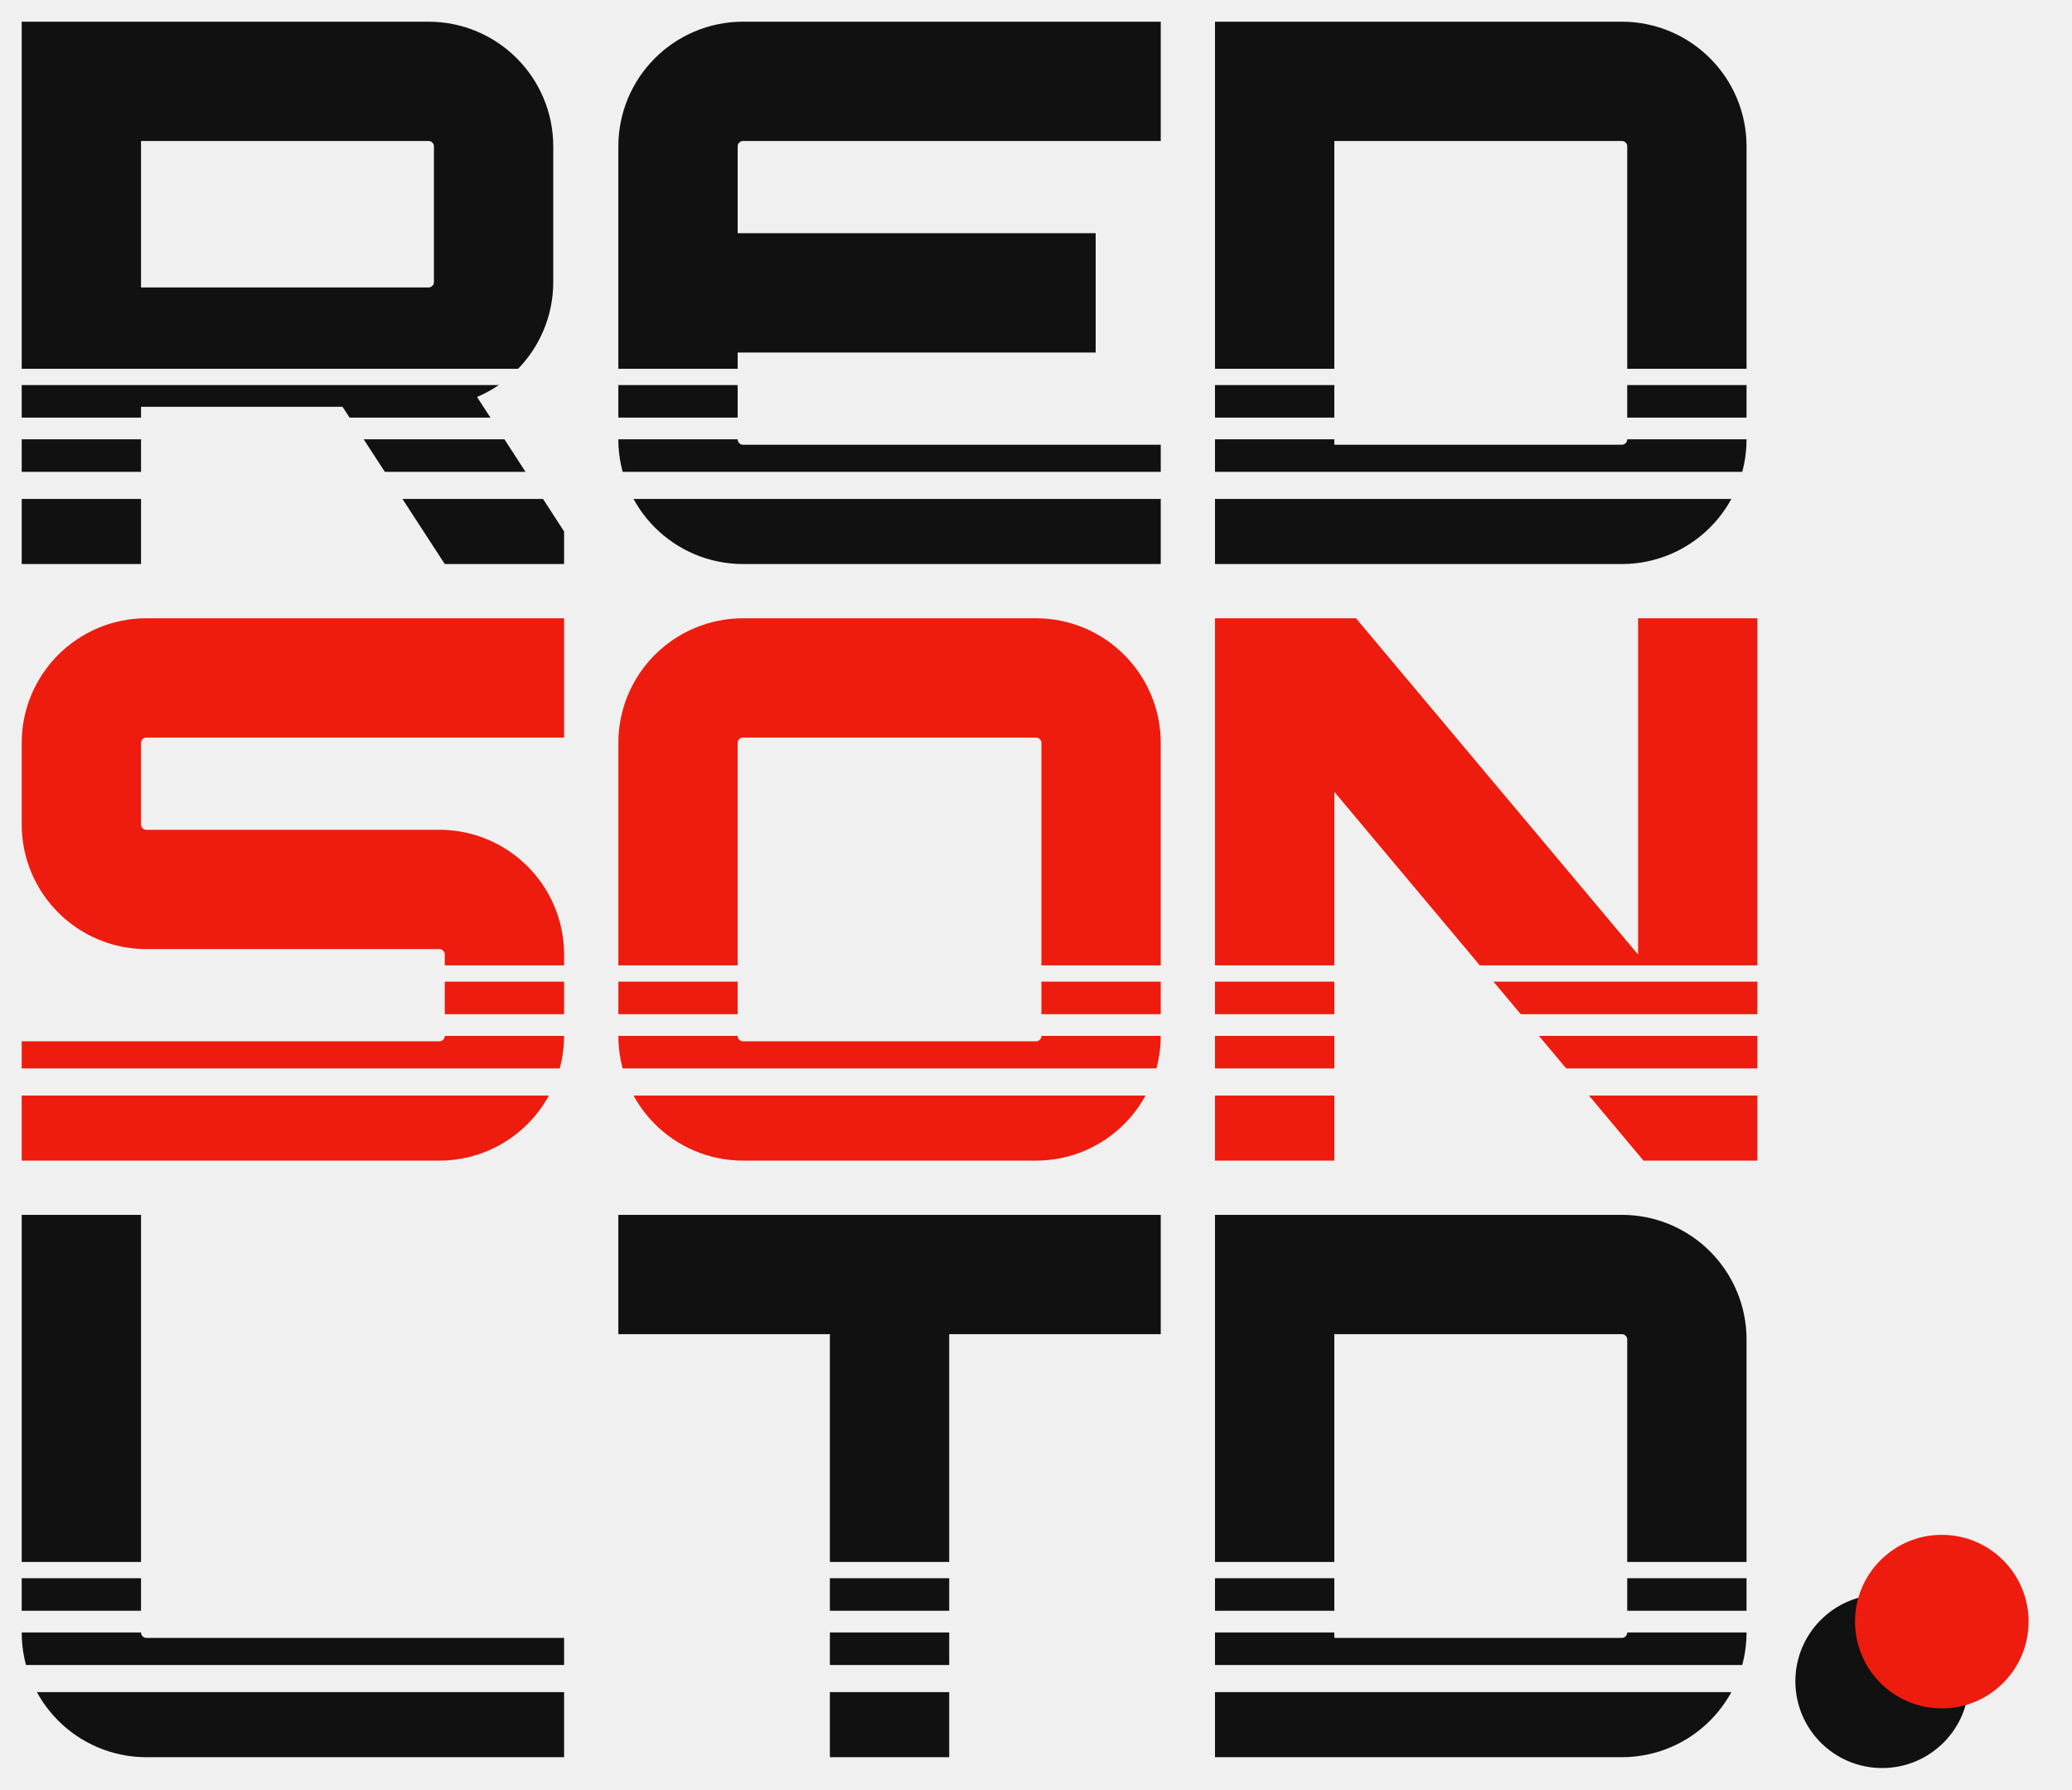
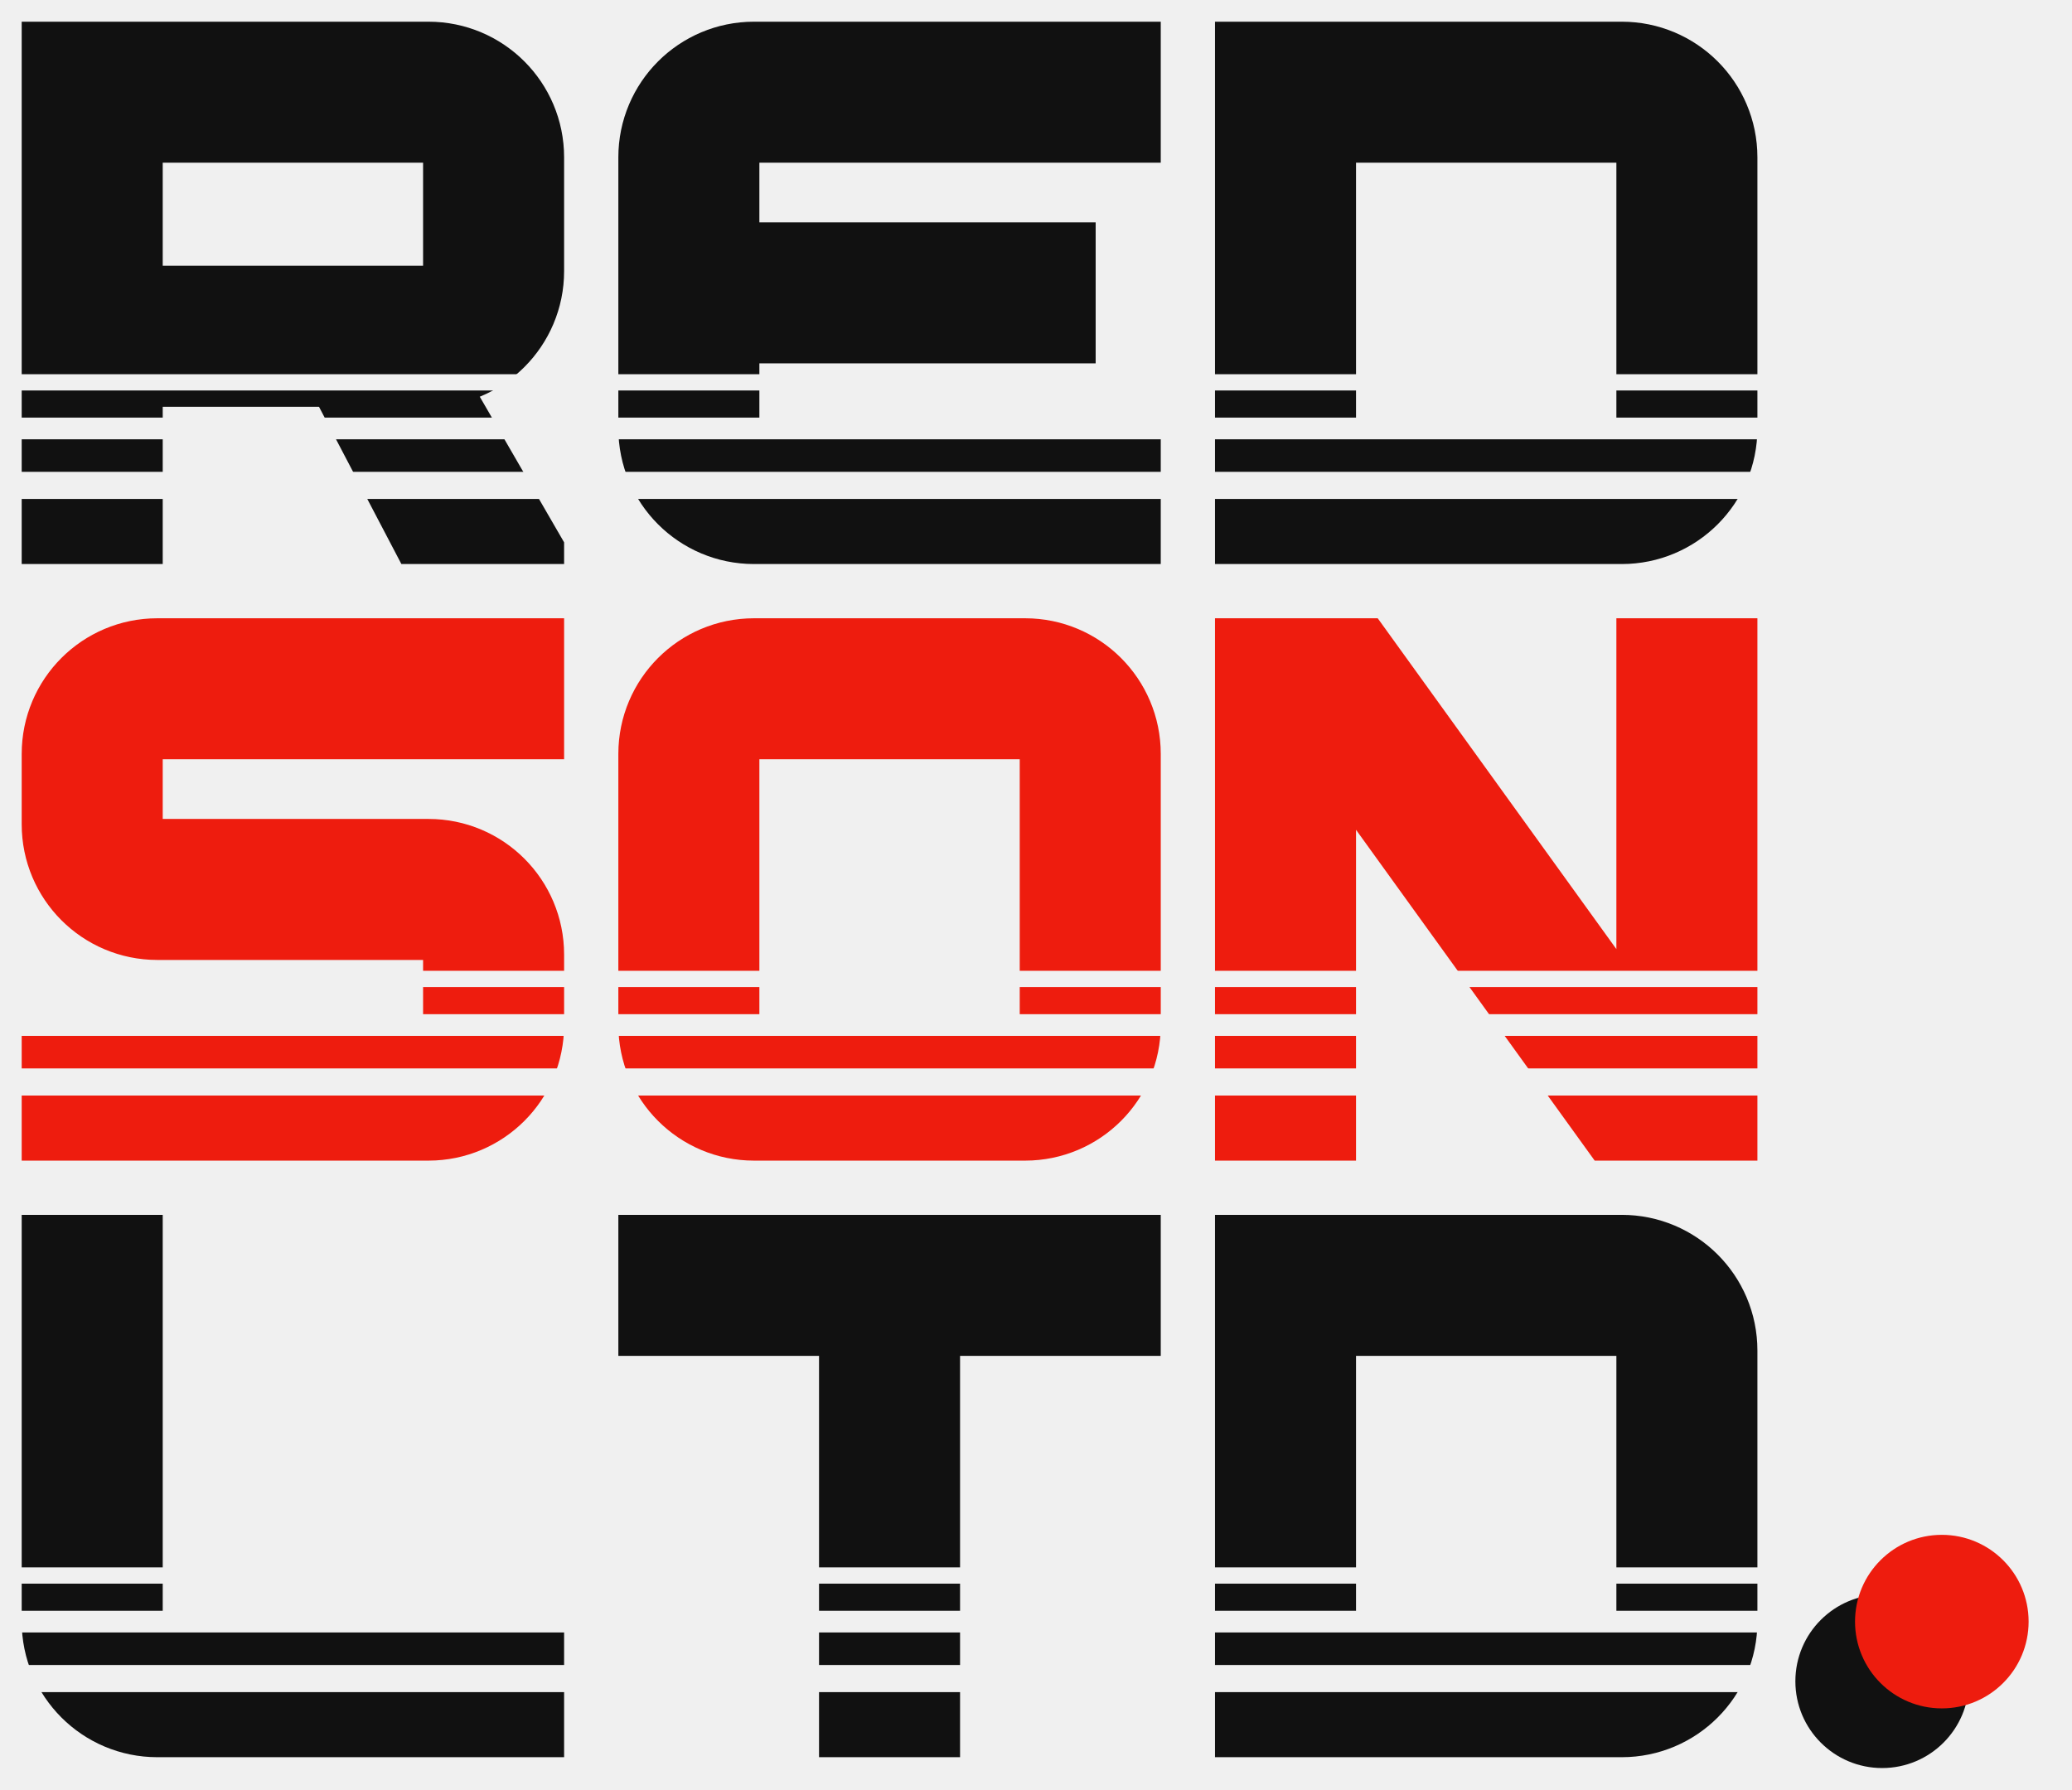
<svg xmlns="http://www.w3.org/2000/svg" viewBox="-4 -4 382 330">
  <defs>
    <mask id="rs-stripe" maskUnits="userSpaceOnUse" x="-4" y="-4" width="382" height="330">
      <rect x="-4" y="-4" width="382" height="330" fill="#fff" />
-       <rect x="-4" y="64" width="330" height="3" fill="#000" />
+       <rect x="-4" y="65" width="330" height="3" fill="#000" />
      <rect x="-4" y="73" width="330" height="4" fill="#000" />
      <rect x="-4" y="83" width="330" height="5" fill="#000" />
-       <rect x="-4" y="174" width="330" height="3" fill="#000" />
+       <rect x="-4" y="175" width="330" height="3" fill="#000" />
      <rect x="-4" y="183" width="330" height="4" fill="#000" />
      <rect x="-4" y="193" width="330" height="5" fill="#000" />
-       <rect x="-4" y="284" width="330" height="3" fill="#000" />
+       <rect x="-4" y="285" width="330" height="3" fill="#000" />
      <rect x="-4" y="293" width="330" height="4" fill="#000" />
      <rect x="-4" y="303" width="330" height="5" fill="#000" />
    </mask>
  </defs>
  <g mask="url(#rs-stripe)">
-     <g fill="none" stroke="#111111" stroke-width="22">
-       <path d="M11 100V11H75A12 12 0 0 1 87 23V48A12 12 0 0 1 75 60H11 M210 11H133A12 12 0 0 0 121 23V77A12 12 0 0 0 133 89H210 M121 50H198 M231 100V11H295A12 12 0 0 1 307 23V77A12 12 0 0 1 295 89H220" />
-       <path transform="translate(0 220)" d="M11 0V77A12 12 0 0 0 23 89H100 M110 11H210 M160 22V100 M231 100V11H295A12 12 0 0 1 307 23V77A12 12 0 0 1 295 89H220" />
+     <g fill="none" stroke="#111111" stroke-width="26">
+       <path d="M13 100V13H75A12 12 0 0 1 87 25V46A12 12 0 0 1 75 58H13 M210 13H135A12 12 0 0 0 123 25V75A12 12 0 0 0 135 87H210M123 50H198 M233 100V13H295A12 12 0 0 1 307 25V75A12 12 0 0 1 295 87H220" />
+       <path transform="translate(0 220)" d="M13 0V75A12 12 0 0 0 25 87H100 M110 13H210M160 26V100 M233 100V13H295A12 12 0 0 1 307 25V75A12 12 0 0 1 295 87H220" />
    </g>
    <g fill="#111111">
-       <path d="M52 60H78L100 94V100H78Z" />
+       <path d="M48 58H78L100 96V100H70Z" />
    </g>
    <g transform="translate(0 110)">
-       <path fill="none" stroke="#ee1c0e" stroke-width="22" d="M100 11H23A12 12 0 0 0 11 23V38A12 12 0 0 0 23 50H77A12 12 0 0 1 89 62V77A12 12 0 0 1 77 89H0 M133 11H187A12 12 0 0 1 199 23V77A12 12 0 0 1 187 89H133A12 12 0 0 1 121 77V23A12 12 0 0 1 133 11Z" />
+       <path fill="none" stroke="#ee1c0e" stroke-width="26" d="M100 13H25A12 12 0 0 0 13 25V38A12 12 0 0 0 25 50H75A12 12 0 0 1 87 62V75A12 12 0 0 1 75 87H0 M135 13H185A12 12 0 0 1 197 25V75A12 12 0 0 1 185 87H135A12 12 0 0 1 123 75V25A12 12 0 0 1 135 13Z" />
      <g fill="#ee1c0e">
-         <path d="M220 0H246L298 62V0H320V100H299L242 32V100H220Z" />
+         <path d="M220 0H250L294 61V0H320V100H290L246 39V100H220Z" />
      </g>
    </g>
  </g>
  <circle cx="343" cy="306" r="16" fill="#111111" />
  <circle cx="354" cy="295" r="16" fill="#ee1c0e" />
</svg>
